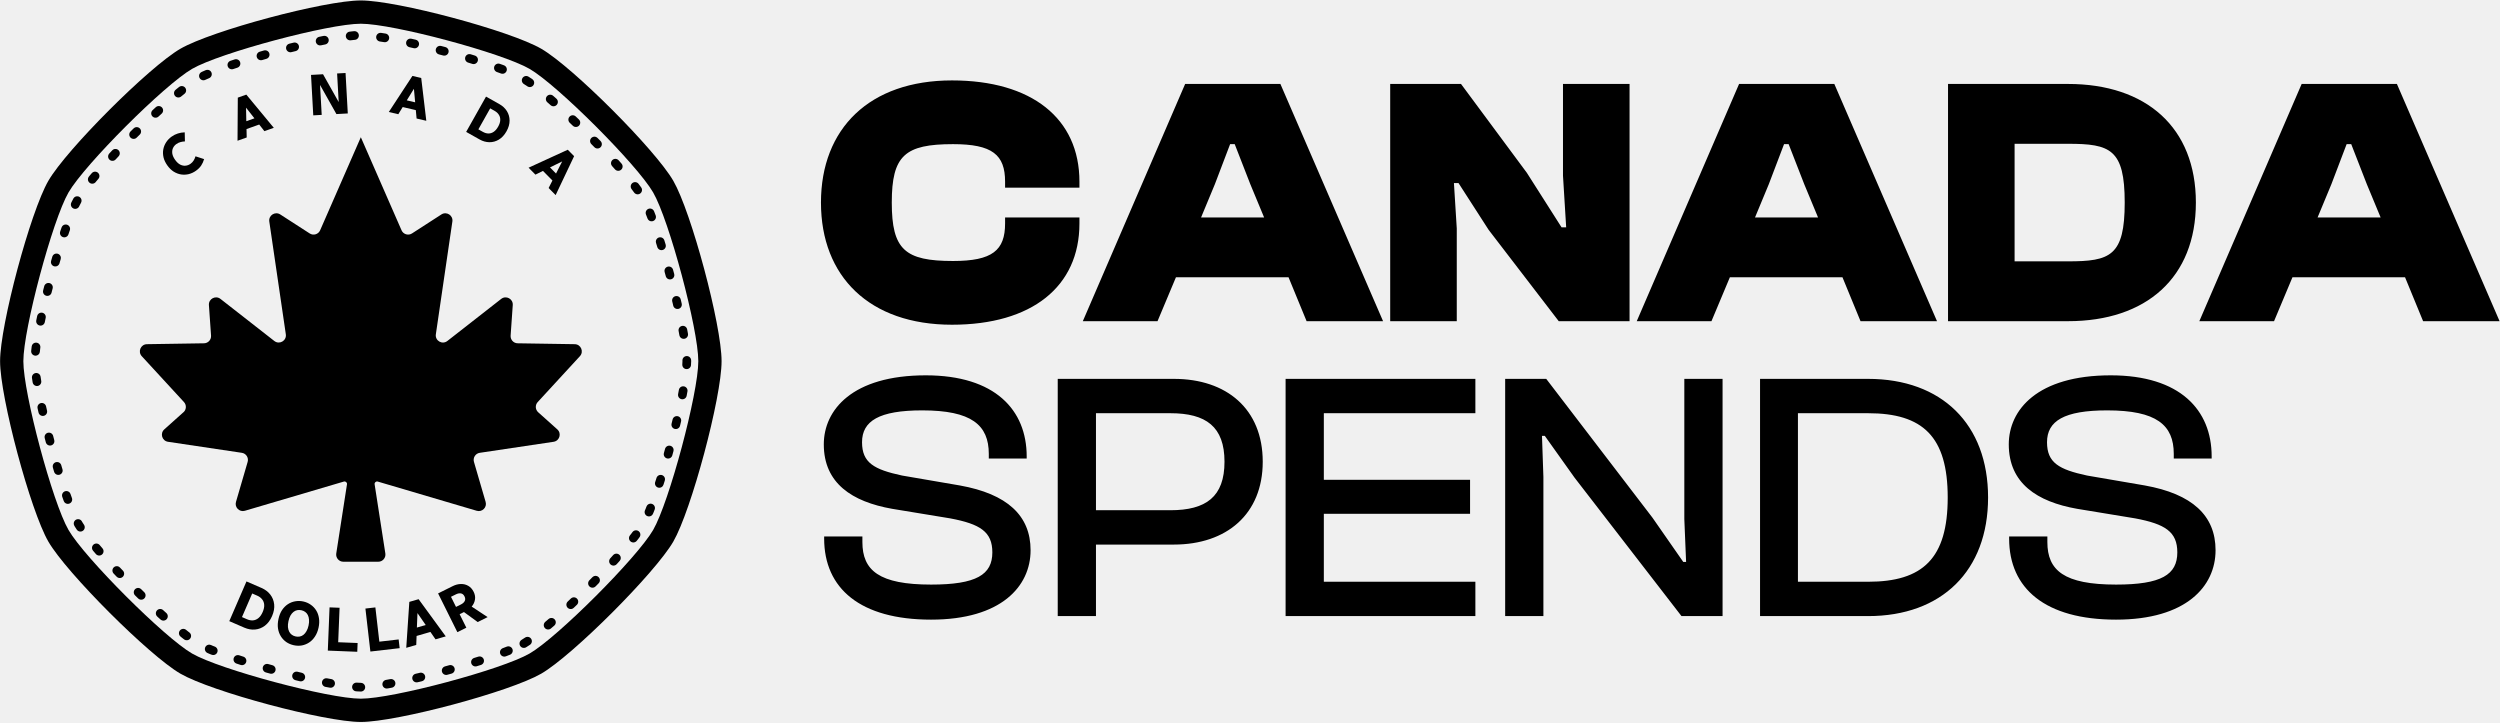
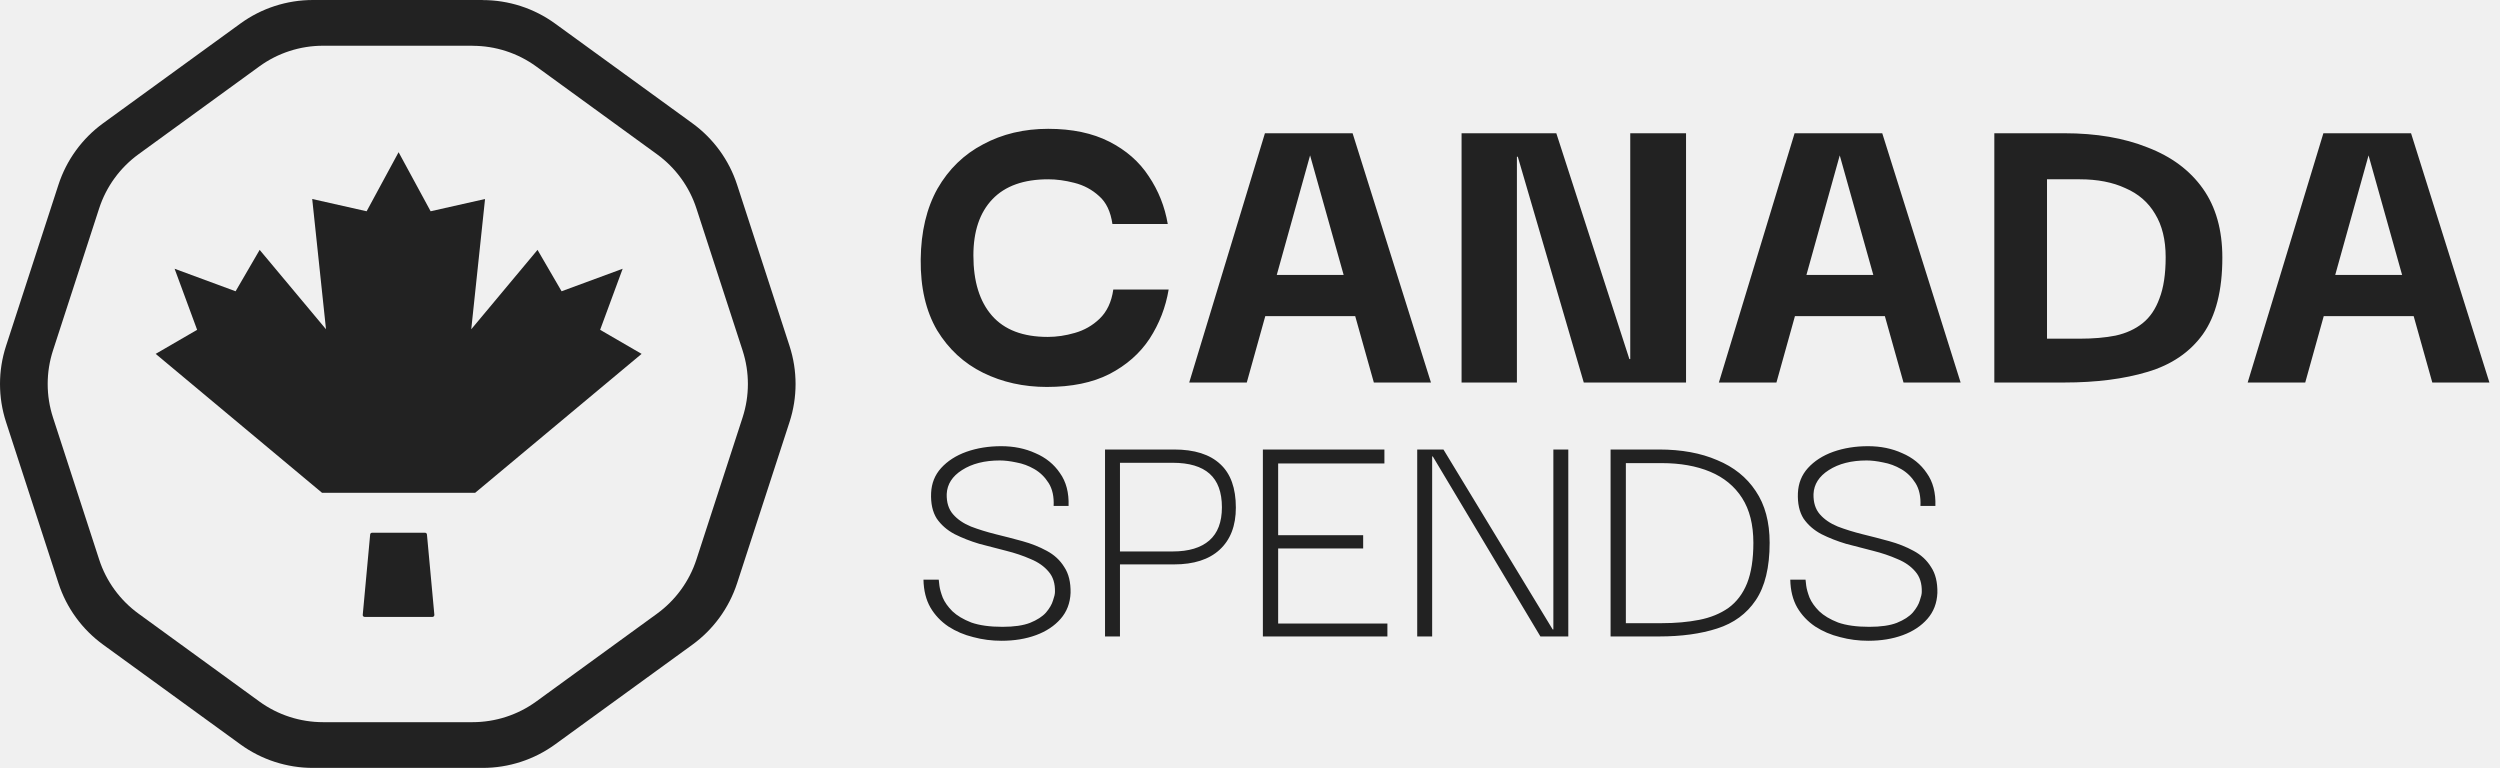
- <svg xmlns="http://www.w3.org/2000/svg" width="2772" height="801" viewBox="0 0 2772 801" fill="none">
-   <g clip-path="url(#clip0_63_151)">
-     <path d="M746.54 200.443C726.479 165.778 634.812 74.11 600.146 54.048C565.556 34.029 440.287 0.5 400.089 0.5C359.893 0.5 234.623 34.029 200.032 54.048C165.367 74.11 73.699 165.777 53.637 200.443C33.618 235.032 0.089 360.302 0.089 400.5C0.089 440.696 33.618 565.966 53.637 600.557C73.699 635.222 165.365 726.89 200.032 746.952C234.621 766.971 359.891 800.5 400.089 800.5C440.285 800.5 565.555 766.971 600.146 746.952C634.811 726.89 726.479 635.223 746.54 600.557C766.559 565.968 800.089 440.698 800.089 400.5C800.089 360.304 766.559 235.034 746.54 200.443ZM724.206 587.631C706.372 618.448 618.036 706.783 587.22 724.617C556.488 742.399 435.815 774.694 400.089 774.694C364.361 774.694 243.688 742.399 212.958 724.617C182.141 706.783 93.806 618.448 75.972 587.631C58.19 556.899 25.895 436.226 25.895 400.5C25.895 364.772 58.19 244.099 75.972 213.369C93.806 182.552 182.141 94.217 212.958 76.383C243.69 58.601 364.362 26.306 400.089 26.306C435.817 26.306 556.49 58.601 587.22 76.383C618.036 94.217 706.372 182.552 724.206 213.369C741.988 244.101 774.282 364.774 774.282 400.5C774.282 436.228 741.988 556.901 724.206 587.631Z" fill="black" />
-     <path d="M203.375 457.114L182.17 476.1C177.159 480.583 179.643 488.867 186.301 489.856L268.134 502.074C272.881 502.777 275.935 507.524 274.595 512.138L261.652 556.505C259.894 562.526 265.497 568.107 271.518 566.349L381.26 533.959C383.193 533.388 385.039 535.014 384.732 536.991L372.843 613.683C372.096 618.496 375.832 622.847 380.688 622.847H419.429C424.307 622.847 428.021 618.496 427.274 613.683L415.385 536.991C415.078 535.014 416.924 533.388 418.857 533.959L528.599 566.349C534.62 568.129 540.223 562.548 538.465 556.505L525.522 512.138C524.182 507.524 527.214 502.777 531.983 502.074L613.816 489.856C620.452 488.867 622.958 480.583 617.947 476.1L596.742 457.114C593.446 454.169 593.204 449.071 596.193 445.819L642.998 394.948C647.635 389.894 644.141 381.741 637.285 381.632L573.976 380.643C569.427 380.577 565.868 376.687 566.175 372.161L568.549 338.232C569.032 331.376 561.165 327.201 555.738 331.42L496.012 378.094C490.365 382.511 482.234 377.787 483.267 370.689L501.594 245.59C502.583 238.844 495.155 234.075 489.442 237.767L456.809 258.841C452.7 261.5 447.185 259.83 445.229 255.347L400.094 152.153L354.958 255.347C353.002 259.83 347.487 261.5 343.378 258.841L310.745 237.767C305.01 234.075 297.605 238.844 298.593 245.59L316.92 370.689C317.953 377.765 309.822 382.511 304.175 378.094L244.449 331.42C239.044 327.201 231.177 331.377 231.639 338.232L234.012 372.161C234.319 376.709 230.76 380.577 226.211 380.643L162.902 381.632C156.046 381.741 152.53 389.894 157.189 394.948L203.994 445.819C206.983 449.071 206.741 454.17 203.445 457.114H203.375Z" fill="black" />
-     <path d="M580.85 713.584C610.617 696.357 695.946 611.028 713.173 581.261C730.35 551.577 761.545 435.012 761.545 400.5C761.545 365.99 730.35 249.425 713.173 219.739C695.946 189.972 610.617 104.643 580.85 87.416C551.166 70.239 434.601 39.044 400.089 39.044C365.579 39.044 249.014 70.239 219.328 87.416C189.561 104.643 104.232 189.972 87.005 219.739C69.828 249.423 38.633 365.988 38.633 400.5C38.633 435.01 69.828 551.575 87.005 581.261C104.232 611.028 189.561 696.357 219.328 713.584C249.012 730.761 365.577 761.956 400.089 761.956C434.599 761.956 551.164 730.761 580.85 713.584Z" stroke="black" stroke-width="9.66" stroke-linecap="round" stroke-linejoin="round" stroke-dasharray="4.83 28.98" />
-   </g>
-   <path d="M1055.55 360.056C964.073 360.056 910.287 306.663 910.287 224.61C910.287 142.556 964.073 89.163 1055.55 89.163C1143.88 89.163 1196.88 131.171 1196.88 201.446V208.121H1114.44V201.446C1114.44 171.609 1100.31 159.831 1056.73 159.831C1003.33 159.831 988.807 172.394 988.807 224.61C988.807 276.825 1003.33 289.389 1056.73 289.389C1100.31 289.389 1114.44 277.611 1114.44 247.773V241.099H1196.88V247.773C1196.88 318.048 1143.88 360.056 1055.55 360.056ZM1283.46 356.13H1200.63L1314.09 93.089H1419.7L1533.55 356.13H1448.75L1428.73 307.448H1303.88L1283.46 356.13ZM1347.07 204.195L1331.75 241.099H1401.64L1386.33 204.195L1369.05 159.831H1363.95L1347.07 204.195ZM1615.26 356.13H1541.45V93.089H1619.97L1692.99 191.631L1731.47 252.092H1736.57L1733.04 194.772V93.089H1806.85V356.13H1728.33L1650.59 254.84L1617.22 203.017H1612.12L1615.26 253.269V356.13ZM1897.67 356.13H1814.83L1928.29 93.089H2033.9L2147.75 356.13H2062.95L2042.93 307.448H1918.08L1897.67 356.13ZM1961.27 204.195L1945.96 241.099H2015.84L2000.53 204.195L1983.25 159.831H1978.15L1961.27 204.195ZM2293.06 356.13H2159.97V93.089H2293.06C2379.83 93.089 2434.79 141.379 2434.79 224.61C2434.79 307.841 2379.83 356.13 2293.06 356.13ZM2293.06 159.438H2233.78V289.781H2293.06C2339.78 289.781 2355.88 283.892 2355.88 224.61C2355.88 165.327 2339.78 159.438 2293.06 159.438ZM2521.46 356.13H2438.62L2552.08 93.089H2657.69L2771.54 356.13H2686.74L2666.72 307.448H2541.87L2521.46 356.13ZM2585.06 204.195L2569.75 241.099H2639.63L2624.32 204.195L2607.04 159.831H2601.94L2585.06 204.195ZM1032.39 687.056C953.866 687.056 913.82 652.508 913.82 597.151V594.796H956.221V601.077C956.221 632.485 974.673 648.189 1032.39 648.189C1082.64 648.189 1100.31 637.196 1100.31 612.463C1100.31 589.692 1086.96 581.055 1053.59 574.773L989.199 564.173C944.836 556.321 913.428 535.906 913.428 492.72C913.428 454.638 944.836 416.163 1026.5 416.163C1103.45 416.163 1138.39 454.638 1138.39 506.068V508.424H1096.38V503.32C1096.38 471.127 1077.14 455.03 1022.57 455.03C974.673 455.03 955.829 466.808 955.829 490.364C955.829 513.135 969.177 520.594 1000.19 527.269L1064.19 538.261C1116.79 547.684 1142.71 571.632 1142.71 610.107C1142.71 650.152 1110.12 687.056 1032.39 687.056ZM1215.21 683.13H1172.81V420.089H1301.58C1360.08 420.089 1400.12 453.46 1400.12 511.957C1400.12 570.062 1360.08 603.825 1301.58 603.825H1215.21V683.13ZM1297.65 458.171H1215.21V565.743H1297.65C1337.31 565.743 1357.72 550.824 1357.72 511.957C1357.72 473.09 1337.31 458.171 1297.65 458.171ZM1635.9 683.13H1425.47V420.089H1635.9V458.171H1467.87V531.98H1630.01V569.669H1467.87V645.048H1635.9V683.13ZM1711.32 683.13H1668.92V420.089H1714.47L1832.24 573.988L1866.4 623.063H1869.54L1867.58 575.558V420.089H1909.98V683.13H1864.44L1745.87 529.624L1712.89 483.297H1709.75L1711.32 528.839V683.13ZM2071.29 683.13H1951.54V420.089H2071.29C2152.95 420.089 2204.38 470.342 2204.38 551.61C2204.38 632.878 2152.95 683.13 2071.29 683.13ZM2071.29 458.171H1993.55V645.048H2071.29C2132.14 645.048 2159.62 619.137 2159.62 551.61C2159.62 484.083 2132.14 458.171 2071.29 458.171ZM2346.29 687.056C2267.77 687.056 2227.72 652.508 2227.72 597.151V594.796H2270.12V601.077C2270.12 632.485 2288.58 648.189 2346.29 648.189C2396.54 648.189 2414.21 637.196 2414.21 612.463C2414.21 589.692 2400.86 581.055 2367.49 574.773L2303.1 564.173C2258.74 556.321 2227.33 535.906 2227.33 492.72C2227.33 454.638 2258.74 416.163 2340.4 416.163C2417.35 416.163 2452.29 454.638 2452.29 506.068V508.424H2410.28V503.32C2410.28 471.127 2391.05 455.03 2336.47 455.03C2288.58 455.03 2269.73 466.808 2269.73 490.364C2269.73 513.135 2283.08 520.594 2314.1 527.269L2378.09 538.261C2430.7 547.684 2456.61 571.632 2456.61 610.107C2456.61 650.152 2424.02 687.056 2346.29 687.056Z" fill="black" />
-   <path d="M185.517 183.386C183.404 180.415 181.996 177.423 181.292 174.41C180.622 171.371 180.541 168.448 181.046 165.639C181.587 162.805 182.635 160.197 184.189 157.814C185.753 155.371 187.756 153.282 190.196 151.547C192.495 149.913 194.826 148.735 197.188 148.014C199.561 147.232 202.107 146.806 204.826 146.737L205.038 156.809C203.414 156.846 201.802 157.087 200.201 157.532C198.576 157.942 197.038 158.663 195.588 159.694C193.891 160.901 192.624 162.414 191.787 164.233C190.986 166.027 190.739 168.039 191.047 170.27C191.39 172.475 192.429 174.798 194.164 177.238C195.899 179.679 197.752 181.423 199.722 182.472C201.727 183.496 203.727 183.911 205.72 183.719C207.713 183.527 209.558 182.827 211.256 181.62C212.706 180.589 213.862 179.368 214.722 177.958C215.618 176.522 216.3 174.972 216.768 173.309L226.326 176.417C225.528 179.115 224.42 181.526 223.003 183.652C221.561 185.742 219.637 187.642 217.232 189.352C214.791 191.087 212.155 192.322 209.323 193.057C206.502 193.732 203.664 193.859 200.81 193.439C197.991 192.994 195.256 191.956 192.606 190.326C189.992 188.67 187.629 186.357 185.517 183.386Z" fill="black" />
-   <path d="M263.367 156.059L263.672 108.266L273.114 104.899L303.589 141.717L293.165 145.434L285.805 136.033L291.848 136.505L268.917 144.681L273.288 141.049L273.545 152.43L263.367 156.059ZM273.206 139.074L268.715 135.976L286.496 129.636L284.978 134.877L269.899 115.651L272.72 114.646L273.206 139.074Z" fill="black" />
-   <path d="M347.346 127.907L344.86 83.062L358.184 82.323L377.854 117.285L375.8 117.855L373.783 81.459L383.142 80.94L385.627 125.786L373.018 126.485L352.55 90.067L354.605 89.497L356.705 127.389L347.346 127.907Z" fill="black" />
-   <path d="M431.116 124.176L457.289 84.185L467.048 86.476L472.687 133.936L461.914 131.407L460.828 119.517L465.649 123.19L441.948 117.626L447.591 116.945L441.636 126.646L431.116 124.176ZM448.593 115.241L446.5 110.202L464.877 114.517L460.76 118.097L458.516 93.767L461.431 94.451L448.593 115.241Z" fill="black" />
-   <path d="M516.875 146.248L538.908 107.109L553.769 115.475C557.324 117.476 560.083 120.05 562.047 123.197C564.01 126.344 565.004 129.842 565.029 133.69C565.053 137.539 563.906 141.524 561.585 145.646C559.286 149.73 556.475 152.778 553.15 154.791C549.847 156.766 546.341 157.731 542.632 157.685C538.923 157.639 535.291 156.615 531.737 154.614L516.875 146.248ZM530.421 143.416L535.356 146.194C537.436 147.365 539.485 147.97 541.504 148.011C543.582 148.036 545.546 147.423 547.395 146.173C549.244 144.923 550.892 143.012 552.339 140.441C553.808 137.832 554.587 135.431 554.675 133.24C554.784 131.011 554.279 129.033 553.159 127.307C552.098 125.565 550.528 124.108 548.448 122.937L543.513 120.159L530.421 143.416Z" fill="black" />
-   <path d="M586.093 185.947L629.535 166.022L636.577 173.156L616.091 216.337L608.317 208.461L613.725 197.818L615.852 203.493L598.749 186.167L603.889 188.594L593.684 193.637L586.093 185.947ZM605.644 187.685L606.553 182.305L619.815 195.74L614.424 196.579L625.474 174.787L627.577 176.918L605.644 187.685Z" fill="black" />
-   <path d="M254.229 688.726L273.291 644.697L290.01 651.936C294.008 653.667 297.226 656.095 299.661 659.221C302.096 662.346 303.541 665.952 303.994 670.038C304.448 674.124 303.671 678.485 301.663 683.122C299.674 687.717 297.026 691.268 293.717 693.775C290.427 696.241 286.81 697.655 282.864 698.017C278.918 698.38 274.946 697.696 270.947 695.965L254.229 688.726ZM268.306 684.213L273.858 686.617C276.198 687.63 278.442 688.046 280.591 687.865C282.802 687.66 284.82 686.791 286.645 685.258C288.471 683.725 290.01 681.512 291.262 678.619C292.533 675.684 293.094 673.047 292.944 670.709C292.813 668.329 292.057 666.284 290.675 664.574C289.355 662.841 287.525 661.468 285.185 660.455L279.633 658.051L268.306 684.213Z" fill="black" />
-   <path d="M308.774 686.311C309.605 682.506 310.913 679.234 312.699 676.492C314.529 673.76 316.691 671.576 319.185 669.938C321.678 668.3 324.379 667.23 327.289 666.727C330.253 666.189 333.253 666.251 336.287 666.914C339.366 667.587 342.118 668.782 344.543 670.498C346.977 672.169 348.986 674.268 350.569 676.797C352.151 679.326 353.182 682.208 353.661 685.444C354.185 688.691 354.031 692.216 353.2 696.02C352.369 699.824 351.038 703.092 349.207 705.824C347.422 708.565 345.282 710.755 342.789 712.393C340.296 714.03 337.59 715.123 334.67 715.672C331.761 716.175 328.789 716.094 325.755 715.431C322.675 714.758 319.895 713.581 317.416 711.901C314.991 710.185 312.988 708.062 311.405 705.534C309.823 703.005 308.769 700.118 308.245 696.871C307.766 693.635 307.942 690.115 308.774 686.311ZM319.846 688.73C319.312 691.176 319.118 693.364 319.266 695.294C319.459 697.234 319.92 698.925 320.649 700.365C321.378 701.806 322.357 702.969 323.587 703.854C324.817 704.74 326.225 705.356 327.81 705.702C329.395 706.049 330.931 706.076 332.418 705.784C333.905 705.492 335.281 704.844 336.544 703.839C337.808 702.834 338.909 701.485 339.849 699.793C340.833 698.11 341.593 696.046 342.127 693.6C342.662 691.155 342.833 688.962 342.64 687.022C342.492 685.091 342.054 683.406 341.325 681.965C340.596 680.525 339.616 679.362 338.386 678.476C337.156 677.591 335.749 676.975 334.164 676.628C332.579 676.282 331.043 676.254 329.555 676.546C328.068 676.838 326.693 677.486 325.429 678.491C324.166 679.496 323.042 680.84 322.057 682.523C321.118 684.216 320.381 686.285 319.846 688.73Z" fill="black" />
-   <path d="M363.479 721.385L365.407 673.445L376.523 673.892L374.987 712.105L396.525 712.971L396.134 722.698L363.479 721.385Z" fill="black" />
-   <path d="M410.67 722.427L405.169 674.765L416.221 673.489L420.606 711.481L442.019 709.01L443.135 718.68L410.67 722.427Z" fill="black" />
-   <path d="M450.45 718.305L453.862 667.365L464.148 664.385L494.262 705.612L482.909 708.901L475.668 698.402L482.08 699.295L457.102 706.532L461.998 702.942L461.537 715.093L450.45 718.305ZM462.038 700.831L457.45 697.237L476.818 691.626L474.861 697.116L460.025 675.642L463.097 674.752L462.038 700.831Z" fill="black" />
-   <path d="M507.114 700.931L485.756 657.968L502.069 649.858C505.099 648.352 508.107 647.581 511.093 647.547C514.057 647.471 516.782 648.161 519.266 649.618C521.73 651.033 523.705 653.235 525.19 656.224C526.656 659.171 527.136 662.064 526.632 664.903C526.17 667.722 524.961 670.29 523.007 672.607L540.674 684.247L529.654 689.725L514.442 678.651L509.647 681.035L517.076 695.978L507.114 700.931ZM505.623 672.94L511.04 670.247C513.074 669.236 514.487 667.964 515.278 666.432C516.07 664.9 515.991 663.179 515.041 661.269C514.092 659.36 512.768 658.258 511.069 657.964C509.369 657.67 507.503 658.029 505.469 659.04L500.052 661.733L505.623 672.94Z" fill="black" />
-   <defs>
-     <clipPath id="clip0_63_151">
-       <rect width="800" height="800" fill="white" transform="translate(0.0888672 0.5)" />
-     </clipPath>
-   </defs>
+ <svg xmlns="http://www.w3.org/2000/svg" width="433" height="133" viewBox="0 0 433 133" fill="none">
+   <path d="M103.943 57.124L107.846 46.546L97.267 50.448L93.1 43.279L81.621 57.028L84.01 34.466L74.584 36.591L69.037 26.361L63.501 36.591L54.075 34.466L56.464 57.028L44.973 43.279L40.806 50.448L30.239 46.546L34.142 57.124L26.961 61.291L55.78 85.355H82.293L111.124 61.291L103.943 57.124Z" fill="#222222" />
+   <path d="M64.448 92.271H73.622C73.79 92.271 73.934 92.403 73.946 92.571L75.231 106.488C75.243 106.68 75.099 106.848 74.907 106.848H63.151C62.959 106.848 62.803 106.68 62.827 106.488L64.112 92.571C64.124 92.403 64.268 92.271 64.436 92.271H64.448Z" fill="#222222" />
+   <path fill-rule="evenodd" clip-rule="evenodd" d="M54.196 0H83.597V0.014C88.099 0.014 92.492 1.431 96.134 4.076L119.914 21.346C123.556 23.991 126.271 27.712 127.663 31.992L136.749 59.923C138.141 64.203 138.141 68.811 136.749 73.091L127.663 101.021C126.271 105.288 123.556 109.023 119.914 111.667L96.134 128.938C92.492 131.582 88.099 133 83.597 133H54.196C49.694 133 45.301 131.582 41.658 128.938L17.879 111.667C14.236 109.023 11.521 105.301 10.13 101.021L1.044 73.091C-0.348 68.811 -0.348 64.203 1.044 59.923L10.13 31.979C11.521 27.712 14.236 23.977 17.879 21.333L41.658 4.062C45.301 1.418 49.694 0 54.196 0ZM55.959 7.92H81.835V7.932C85.798 7.932 89.665 9.181 92.871 11.511L113.8 26.724C117.006 29.054 119.396 32.332 120.62 36.102L128.618 60.706C129.842 64.477 129.842 68.535 128.618 72.306L120.62 96.91C119.396 100.668 117.006 103.958 113.8 106.288L92.871 121.502C89.665 123.831 85.798 125.08 81.835 125.08H55.959C51.996 125.08 48.13 123.831 44.923 121.502L23.994 106.288C20.788 103.958 18.398 100.68 17.174 96.91L9.176 72.306C7.952 68.535 7.952 64.477 9.176 60.706L17.174 36.09C18.398 32.332 20.788 29.042 23.994 26.712L44.923 11.498C48.13 9.169 51.996 7.92 55.959 7.92Z" fill="#222222" />
+   <path d="M181.321 67.019C177.282 67.019 173.601 66.201 170.278 64.565C166.955 62.929 164.297 60.475 162.303 57.203C160.36 53.88 159.415 49.791 159.466 44.934C159.517 40.128 160.488 36.038 162.38 32.664C164.322 29.29 166.955 26.734 170.278 24.996C173.601 23.206 177.359 22.312 181.551 22.312C185.692 22.312 189.219 23.053 192.133 24.536C195.047 26.018 197.322 28.012 198.958 30.517C200.645 33.022 201.744 35.783 202.256 38.799H192.67C192.363 36.652 191.597 35.041 190.37 33.968C189.143 32.843 187.711 32.076 186.075 31.667C184.49 31.258 182.982 31.054 181.551 31.054C177.308 31.054 174.087 32.204 171.889 34.505C169.69 36.805 168.591 40.052 168.591 44.244C168.591 48.742 169.665 52.219 171.812 54.673C173.959 57.127 177.18 58.354 181.474 58.354C183.008 58.354 184.567 58.124 186.152 57.663C187.788 57.203 189.219 56.385 190.446 55.21C191.724 53.983 192.517 52.296 192.823 50.148H202.409C201.898 53.216 200.799 56.053 199.112 58.66C197.425 61.217 195.098 63.261 192.133 64.795C189.219 66.278 185.615 67.019 181.321 67.019ZM205.972 66.252L219.086 23.079H234.269L247.842 66.252H237.95L226.907 26.913L215.941 66.252H205.972ZM215.865 54.749L215.635 47.618H237.873L237.797 54.749H215.865ZM282.36 23.079H292.022V66.252H274.308L262.882 27.143H262.729V66.252H253.143V23.079H269.554L282.207 62.188H282.36V23.079ZM297.71 66.252L310.823 23.079H326.006L339.579 66.252H329.687L318.644 26.913L307.679 66.252H297.71ZM307.602 54.749L307.372 47.618H329.61L329.534 54.749H307.602ZM354.542 58.66C356.229 58.66 357.508 58.66 358.377 58.66C359.246 58.66 359.859 58.66 360.217 58.66C362.569 58.66 364.639 58.481 366.429 58.124C368.269 57.715 369.828 56.999 371.106 55.977C372.384 54.954 373.356 53.523 374.02 51.682C374.736 49.842 375.094 47.465 375.094 44.55C375.094 41.534 374.48 39.029 373.253 37.035C372.078 35.041 370.365 33.559 368.116 32.588C365.917 31.565 363.284 31.054 360.217 31.054H354.542V58.66ZM384.91 44.627C384.91 50.302 383.785 54.724 381.535 57.894C379.286 61.012 376.091 63.185 371.95 64.412C367.86 65.639 363.054 66.252 357.533 66.252C356.664 66.252 355.284 66.252 353.392 66.252C351.552 66.252 348.893 66.252 345.417 66.252V23.079C349.098 23.079 351.833 23.079 353.622 23.079C355.412 23.079 356.715 23.079 357.533 23.079C363.054 23.079 367.86 23.897 371.95 25.533C376.091 27.117 379.286 29.495 381.535 32.664C383.785 35.834 384.91 39.822 384.91 44.627ZM389.297 66.252L402.41 23.079H417.593L431.167 66.252H421.274L410.232 26.913L399.266 66.252H389.297ZM399.189 54.749L398.959 47.618H421.198L421.121 54.749H399.189Z" fill="#222222" />
+   <path d="M173.461 110.982C171.774 110.982 170.144 110.771 168.572 110.349C167 109.966 165.562 109.352 164.258 108.509C162.955 107.627 161.92 106.534 161.153 105.23C160.386 103.888 159.983 102.278 159.945 100.399H162.591C162.591 100.514 162.629 100.859 162.706 101.435C162.782 102.01 162.974 102.7 163.281 103.505C163.626 104.31 164.182 105.096 164.949 105.863C165.754 106.63 166.847 107.282 168.227 107.819C169.646 108.317 171.448 108.566 173.633 108.566C175.627 108.566 177.218 108.336 178.407 107.876C179.634 107.378 180.554 106.783 181.167 106.093C181.781 105.365 182.183 104.674 182.375 104.023C182.605 103.371 182.72 102.872 182.72 102.527C182.759 101.07 182.394 99.901 181.627 99.019C180.861 98.099 179.825 97.37 178.522 96.834C177.218 96.258 175.799 95.779 174.266 95.396C172.732 95.012 171.179 94.61 169.607 94.188C168.073 93.728 166.655 93.172 165.351 92.52C164.048 91.83 163.012 90.929 162.245 89.817C161.517 88.667 161.191 87.19 161.268 85.388C161.344 83.701 161.92 82.263 162.993 81.075C164.105 79.848 165.562 78.908 167.364 78.257C169.205 77.605 171.218 77.279 173.403 77.279C175.589 77.279 177.563 77.681 179.327 78.487C181.129 79.254 182.548 80.404 183.583 81.938C184.657 83.433 185.155 85.331 185.078 87.631H182.49C182.567 86.021 182.279 84.698 181.627 83.663C180.976 82.628 180.151 81.823 179.154 81.247C178.158 80.672 177.122 80.289 176.049 80.097C174.975 79.867 174.017 79.752 173.173 79.752C170.527 79.752 168.342 80.308 166.616 81.42C164.929 82.493 164.048 83.874 163.971 85.561C163.933 87.018 164.297 88.187 165.064 89.069C165.83 89.951 166.866 90.66 168.169 91.197C169.473 91.696 170.892 92.136 172.425 92.52C173.997 92.903 175.55 93.306 177.084 93.728C178.618 94.15 180.017 94.706 181.282 95.396C182.586 96.086 183.602 97.025 184.331 98.214C185.097 99.364 185.462 100.859 185.423 102.7C185.347 104.464 184.772 105.959 183.698 107.186C182.624 108.413 181.206 109.352 179.442 110.004C177.678 110.656 175.684 110.982 173.461 110.982ZM193.978 110.234H191.39V77.854H193.978V110.234ZM193.518 77.854H203.353C206.88 77.854 209.545 78.698 211.347 80.385C213.149 82.033 214.05 84.545 214.05 87.919C214.05 91.063 213.111 93.498 211.232 95.223C209.392 96.91 206.765 97.754 203.353 97.754H193.46V95.511H203.123C205.883 95.511 207.992 94.878 209.449 93.613C210.906 92.347 211.635 90.43 211.635 87.861C211.635 85.254 210.925 83.318 209.507 82.052C208.088 80.787 205.96 80.155 203.123 80.155H193.518V77.854ZM218.73 110.234V77.854H239.78V80.27H221.376V92.692H236.1V94.993H221.376V107.991H240.298V110.234H218.73ZM269.042 77.854H271.63V110.234H266.799L248.164 79.062H248.049V110.234H245.461V77.854H250.005L268.927 109.026H269.042V77.854ZM281.599 107.934C283.363 107.934 284.724 107.934 285.682 107.934C286.641 107.934 287.35 107.934 287.81 107.934C290.188 107.934 292.354 107.742 294.309 107.358C296.265 106.975 297.952 106.285 299.371 105.288C300.789 104.253 301.863 102.834 302.591 101.032C303.32 99.192 303.684 96.853 303.684 94.015C303.684 90.871 303.032 88.283 301.729 86.251C300.425 84.219 298.585 82.704 296.207 81.707C293.83 80.71 291.031 80.212 287.81 80.212H281.599V107.934ZM306.502 94.015C306.502 98.271 305.697 101.588 304.087 103.965C302.515 106.304 300.291 107.934 297.415 108.854C294.578 109.774 291.223 110.234 287.35 110.234C286.775 110.234 285.836 110.234 284.532 110.234C283.229 110.234 281.369 110.234 278.953 110.234V77.854C281.522 77.854 283.439 77.854 284.705 77.854C285.97 77.854 286.852 77.854 287.35 77.854C291.223 77.854 294.578 78.468 297.415 79.695C300.291 80.883 302.515 82.666 304.087 85.043C305.697 87.42 306.502 90.411 306.502 94.015ZM323.591 110.982C321.904 110.982 320.274 110.771 318.702 110.349C317.13 109.966 315.693 109.352 314.389 108.509C313.085 107.627 312.05 106.534 311.283 105.23C310.516 103.888 310.114 102.278 310.075 100.399H312.721C312.721 100.514 312.759 100.859 312.836 101.435C312.913 102.01 313.104 102.7 313.411 103.505C313.756 104.31 314.312 105.096 315.079 105.863C315.884 106.63 316.977 107.282 318.357 107.819C319.776 108.317 321.578 108.566 323.764 108.566C325.757 108.566 327.349 108.336 328.537 107.876C329.764 107.378 330.684 106.783 331.298 106.093C331.911 105.365 332.314 104.674 332.506 104.023C332.736 103.371 332.851 102.872 332.851 102.527C332.889 101.07 332.525 99.901 331.758 99.019C330.991 98.099 329.956 97.37 328.652 96.834C327.349 96.258 325.93 95.779 324.396 95.396C322.863 95.012 321.31 94.61 319.738 94.188C318.204 93.728 316.785 93.172 315.482 92.52C314.178 91.83 313.143 90.929 312.376 89.817C311.647 88.667 311.321 87.19 311.398 85.388C311.475 83.701 312.05 82.263 313.124 81.075C314.236 79.848 315.693 78.908 317.495 78.257C319.335 77.605 321.348 77.279 323.534 77.279C325.719 77.279 327.694 77.681 329.457 78.487C331.26 79.254 332.678 80.404 333.713 81.938C334.787 83.433 335.285 85.331 335.209 87.631H332.621C332.697 86.021 332.41 84.698 331.758 83.663C331.106 82.628 330.282 81.823 329.285 81.247C328.288 80.672 327.253 80.289 326.179 80.097C325.106 79.867 324.147 79.752 323.303 79.752C320.658 79.752 318.472 80.308 316.747 81.42C315.06 82.493 314.178 83.874 314.101 85.561C314.063 87.018 314.427 88.187 315.194 89.069C315.961 89.951 316.996 90.66 318.3 91.197C319.603 91.696 321.022 92.136 322.556 92.52C324.128 92.903 325.681 93.306 327.214 93.728C328.748 94.15 330.148 94.706 331.413 95.396C332.717 96.086 333.733 97.025 334.461 98.214C335.228 99.364 335.592 100.859 335.554 102.7C335.477 104.464 334.902 105.959 333.828 107.186C332.755 108.413 331.336 109.352 329.572 110.004C327.809 110.656 325.815 110.982 323.591 110.982Z" fill="#222222" />
</svg>
